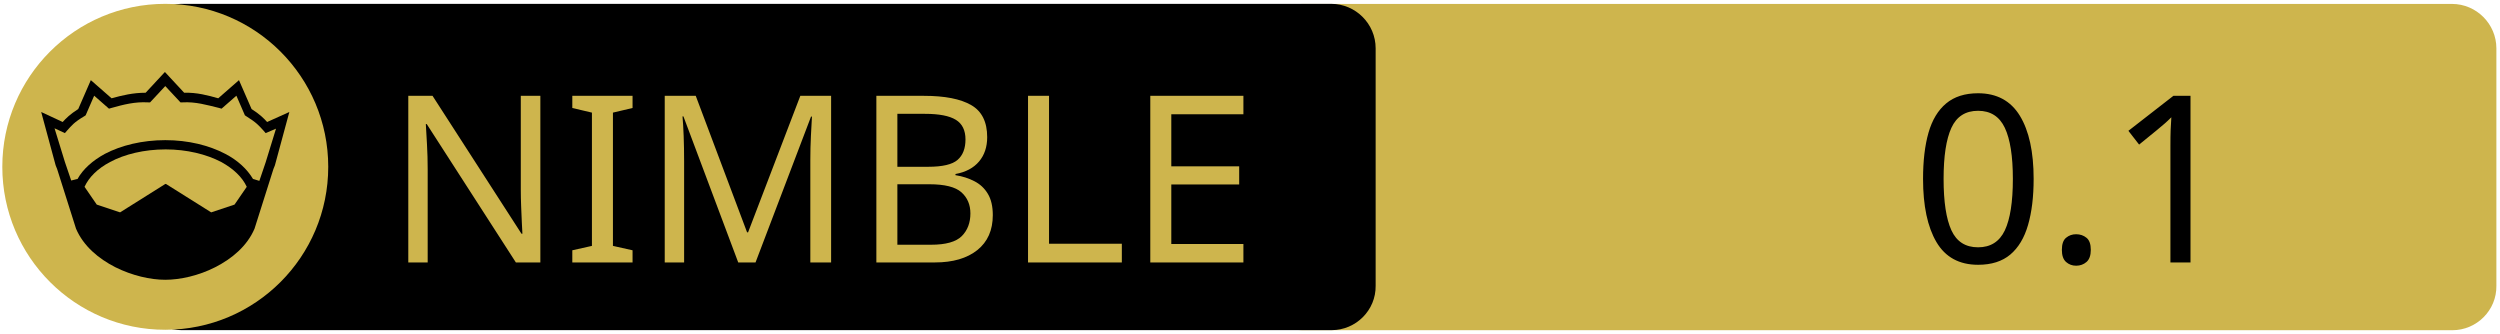
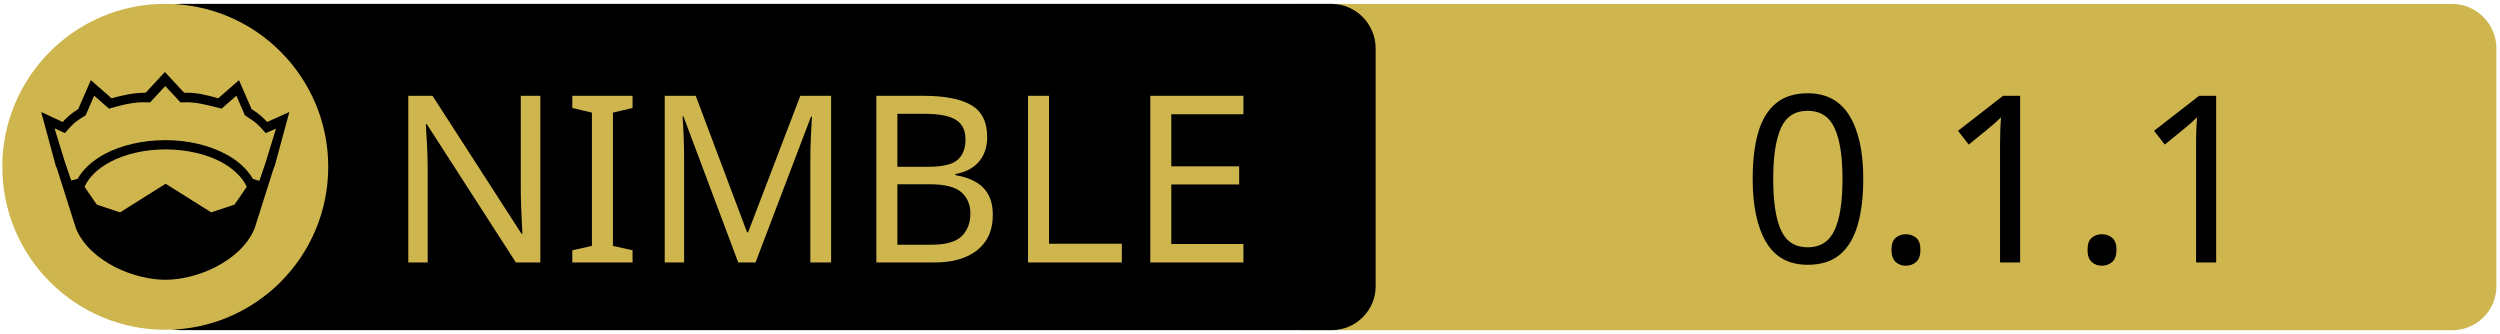
<svg xmlns="http://www.w3.org/2000/svg" xmlns:xlink="http://www.w3.org/1999/xlink" width="675" height="90" xml:space="preserve" version="1.1">
  <a xlink:href="https://github.com/levovix0/sigui">
    <g>
      <path fill="#CEB54D" id="svg_15" d="m662.123,89.159l-310.5,0c-6.6,0 -12,-5.4 -12,-12l0,-64.1c0,-6.6 5.4,-12 12,-12l310.4,0c6.6,0 12,5.4 12,12l0,64.1c0.1,6.6 -5.3,12 -11.9,12z" />
      <path id="svg_1" d="m359.524,89.139l-310.5,0c-6.6,0 -12,-5.4 -12,-12l0,-64.1c0,-6.6 5.4,-12 12,-12l310.4,0c6.6,0 12,5.4 12,12l0,64.1c0.1,6.6 -5.3,12 -11.9,12z" />
      <rect id="svg_2" fill="none" height="45.9" width="315.3" class="st0" y="24.539" x="60.224" />
      <circle id="svg_4" fill="#CEB54D" r="44" cy="45.039" cx="44.624" class="st1" />
      <g id="XMLID_4_">
        <path id="svg_5" d="m78.124,30.239l-3.9,14.4l-0.4,1l-5.1,16.1c0,0 0,0 0,0c-2,4.7 -6.1,8.1 -10.6,10.4c-4.5,2.3 -9.5,3.4 -13.5,3.4c-4,0 -8.9,-1.1 -13.5,-3.4c-4.5,-2.3 -8.6,-5.7 -10.6,-10.4c0,0 0,0 0,0l-5.1,-16.1l-0.4,-1l-3.9,-14.4l5.8,2.7c0.9,-1 2,-2.1 4.2,-3.5l3.4,-7.8l5.6,4.9c2.9,-0.8 5.8,-1.5 9.2,-1.5l5.2,-5.6l5.2,5.6c3.4,-0.1 6.4,0.7 9.2,1.5l5.6,-4.9l3.4,7.8c2.2,1.4 3.3,2.5 4.2,3.5l6,-2.7z" />
        <g id="XMLID_6_">
          <g id="svg_6">
            <path id="svg_7" fill="#CEB54D" d="m66.624,50.439l-3.3,4.8l-6.3,2.1l-12.1,-7.6c-0.1,-0.1 -0.3,-0.1 -0.4,0l-12.1,7.6l-6.3,-2.1l-3.3,-4.8c1.2,-2.6 3.5,-4.9 6.9,-6.7c3.9,-2.1 9.2,-3.4 15,-3.4c5.7,0 11,1.3 15,3.4c3.3,1.8 5.7,4.1 6.9,6.7z" class="st1" />
          </g>
          <g id="svg_8" />
        </g>
        <g id="XMLID_5_">
          <g id="svg_9">
            <path id="svg_10" fill="#CEB54D" d="m74.524,34.739l-2.8,9.1l-1.7,5l-1.6,-0.5c0,0 -0.1,0 -0.1,0c-1.6,-2.7 -4.2,-5.1 -7.5,-6.8c-4.4,-2.3 -10,-3.7 -16.2,-3.7c-6.2,0 -11.9,1.4 -16.3,3.7c-3.3,1.8 -5.9,4.1 -7.4,6.8c0,0 -0.1,0 -0.1,0l-1.6,0.4l-1.7,-5l-2.8,-9.1l2.8,1.3l0.6,-0.7c1.2,-1.3 1.8,-2.2 4.7,-3.9l0.3,-0.2l2.3,-5.3l4,3.5l0.7,-0.2c3.2,-0.9 6.3,-1.7 9.8,-1.5l0.6,0l4.1,-4.4l4.1,4.4l0.6,0c3.5,-0.2 6.5,0.7 9.8,1.5l0.7,0.2l4,-3.5l2.3,5.3l0.3,0.2c2.9,1.8 3.5,2.6 4.7,3.9l0.6,0.7l2.8,-1.2z" class="st1" />
          </g>
          <g id="svg_11" />
        </g>
      </g>
      <text x="-442" y="-350.021" id="svg_16" font-size="63px" font-family="'PT Sans Caption', 'Tahoma', 'Helvetica Neue Medium', 'PT Sans', sans-serif" fill="#CEB54D" class="st1 st2 st3" transform="matrix(1 0 0 1 546.13 420.879)">NIMBLE</text>
-       <text x="-30.0" y="-350.012" id="svg_17" font-size="63.012px" font-family="'PT Sans Caption', 'Tahoma', 'Helvetica Neue Medium', 'PT Sans', sans-serif" fill="#000000" class="st1 st2 st3" transform="matrix(1 0 0 1 546.13 420.879)">0.1</text>
+       <text x="-76.0" y="-350.012" id="svg_17" font-size="63.012px" font-family="'PT Sans Caption', 'Tahoma', 'Helvetica Neue Medium', 'PT Sans', sans-serif" fill="#000000" class="st1 st2 st3" transform="matrix(1 0 0 1 546.13 420.879)">0.1.1</text>
    </g>
  </a>
</svg>
